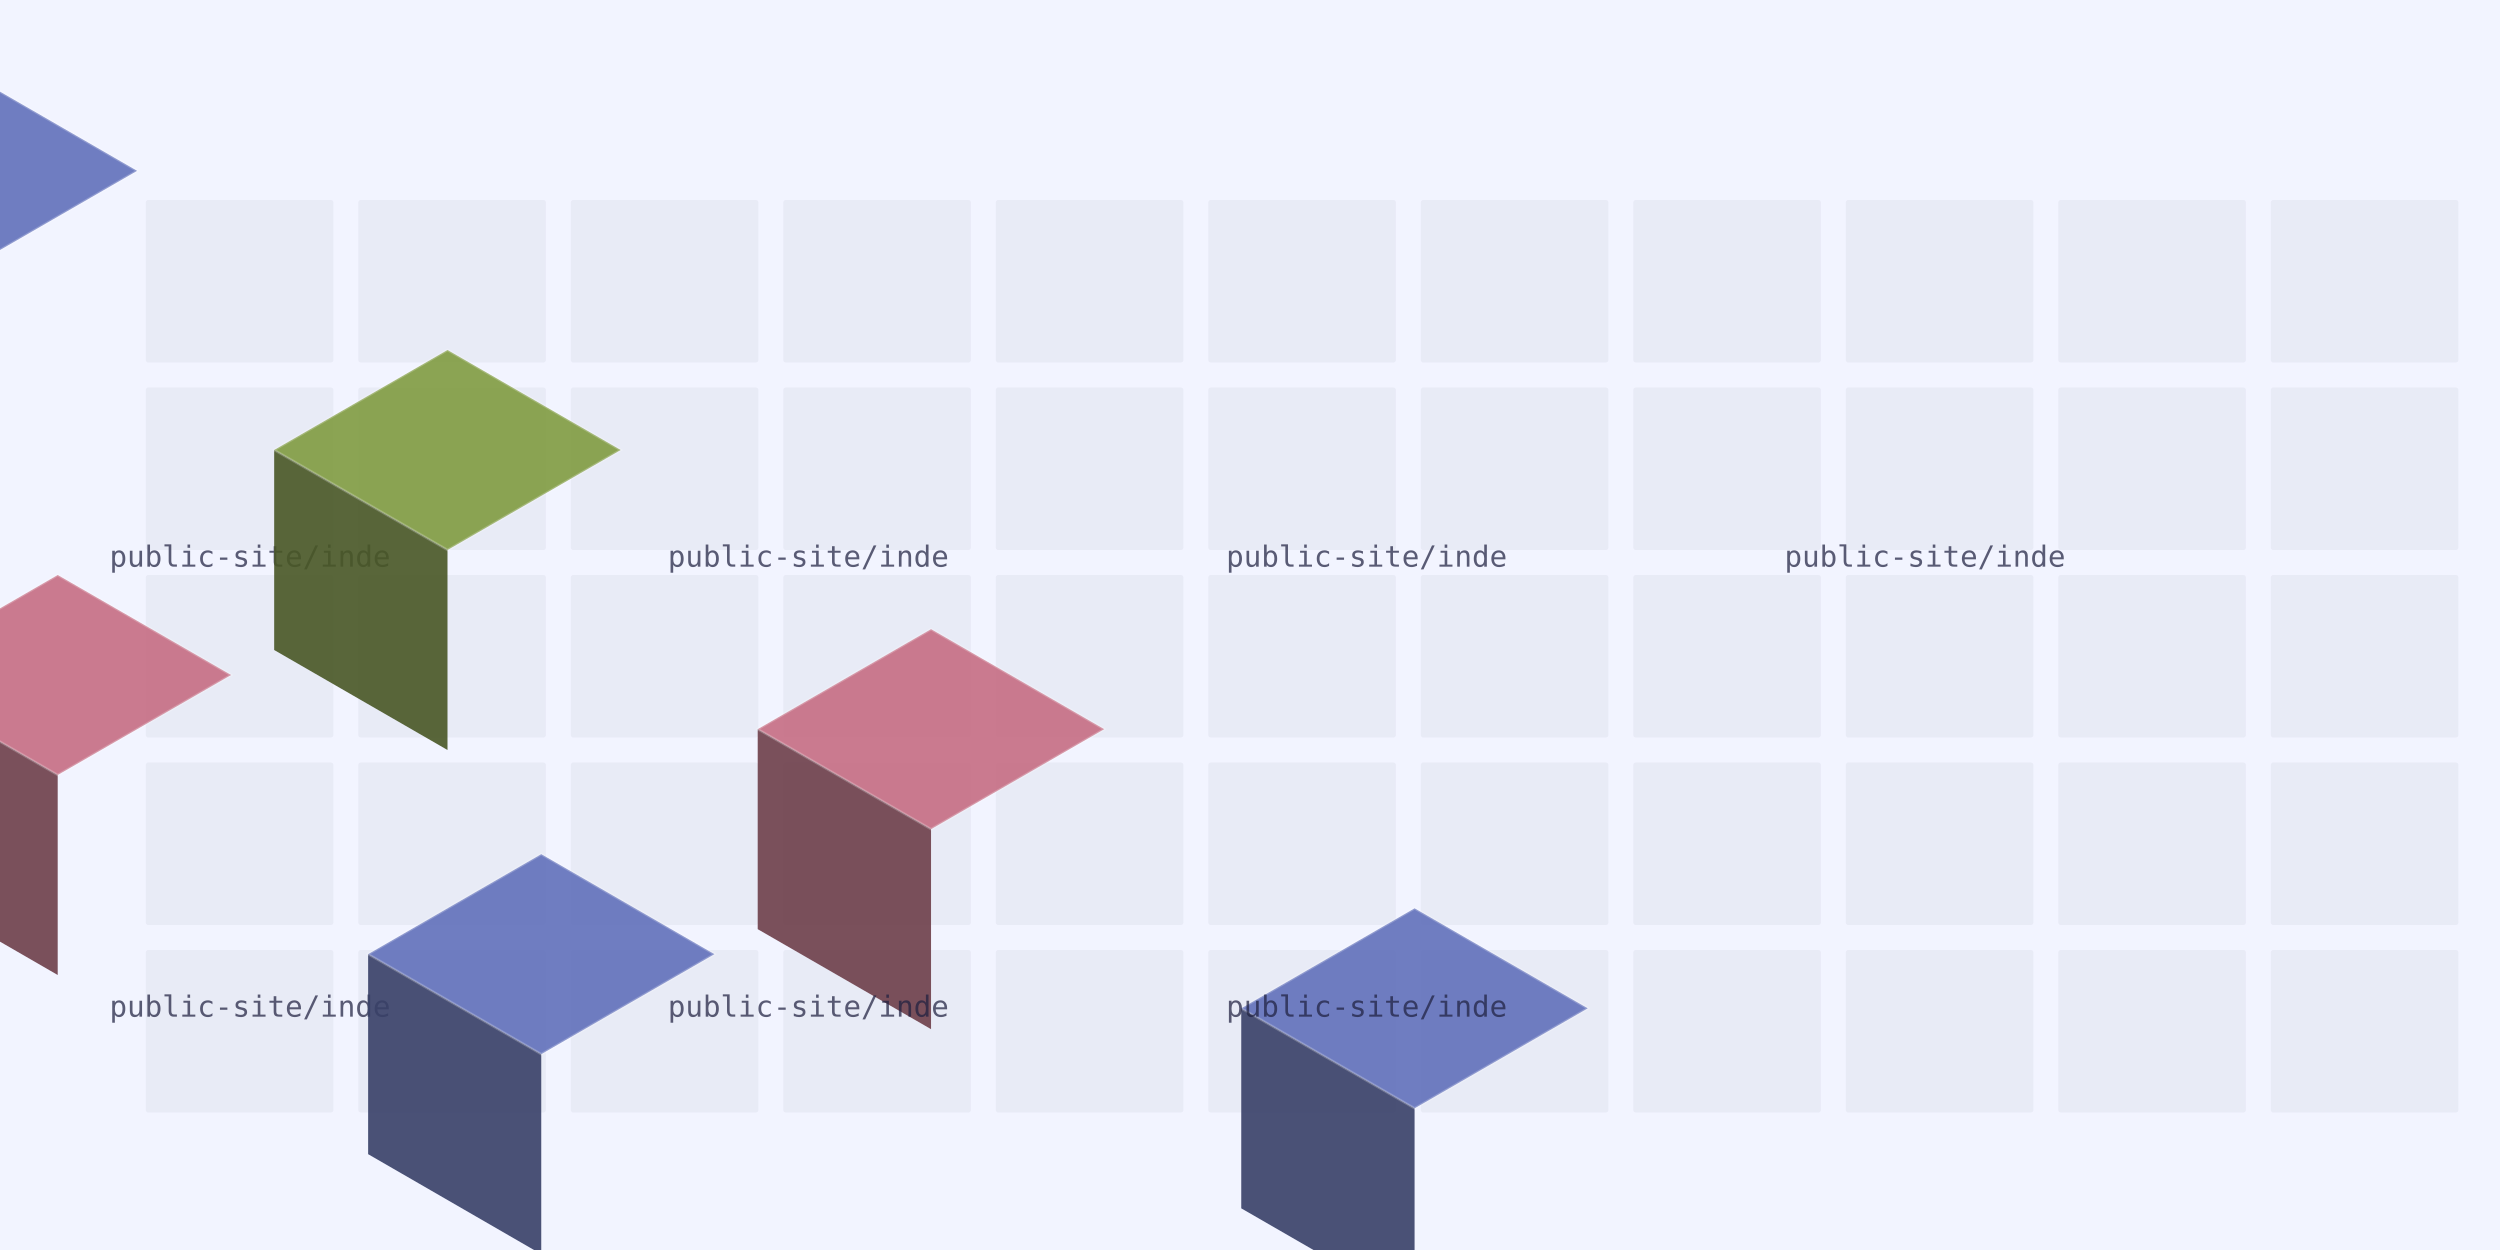
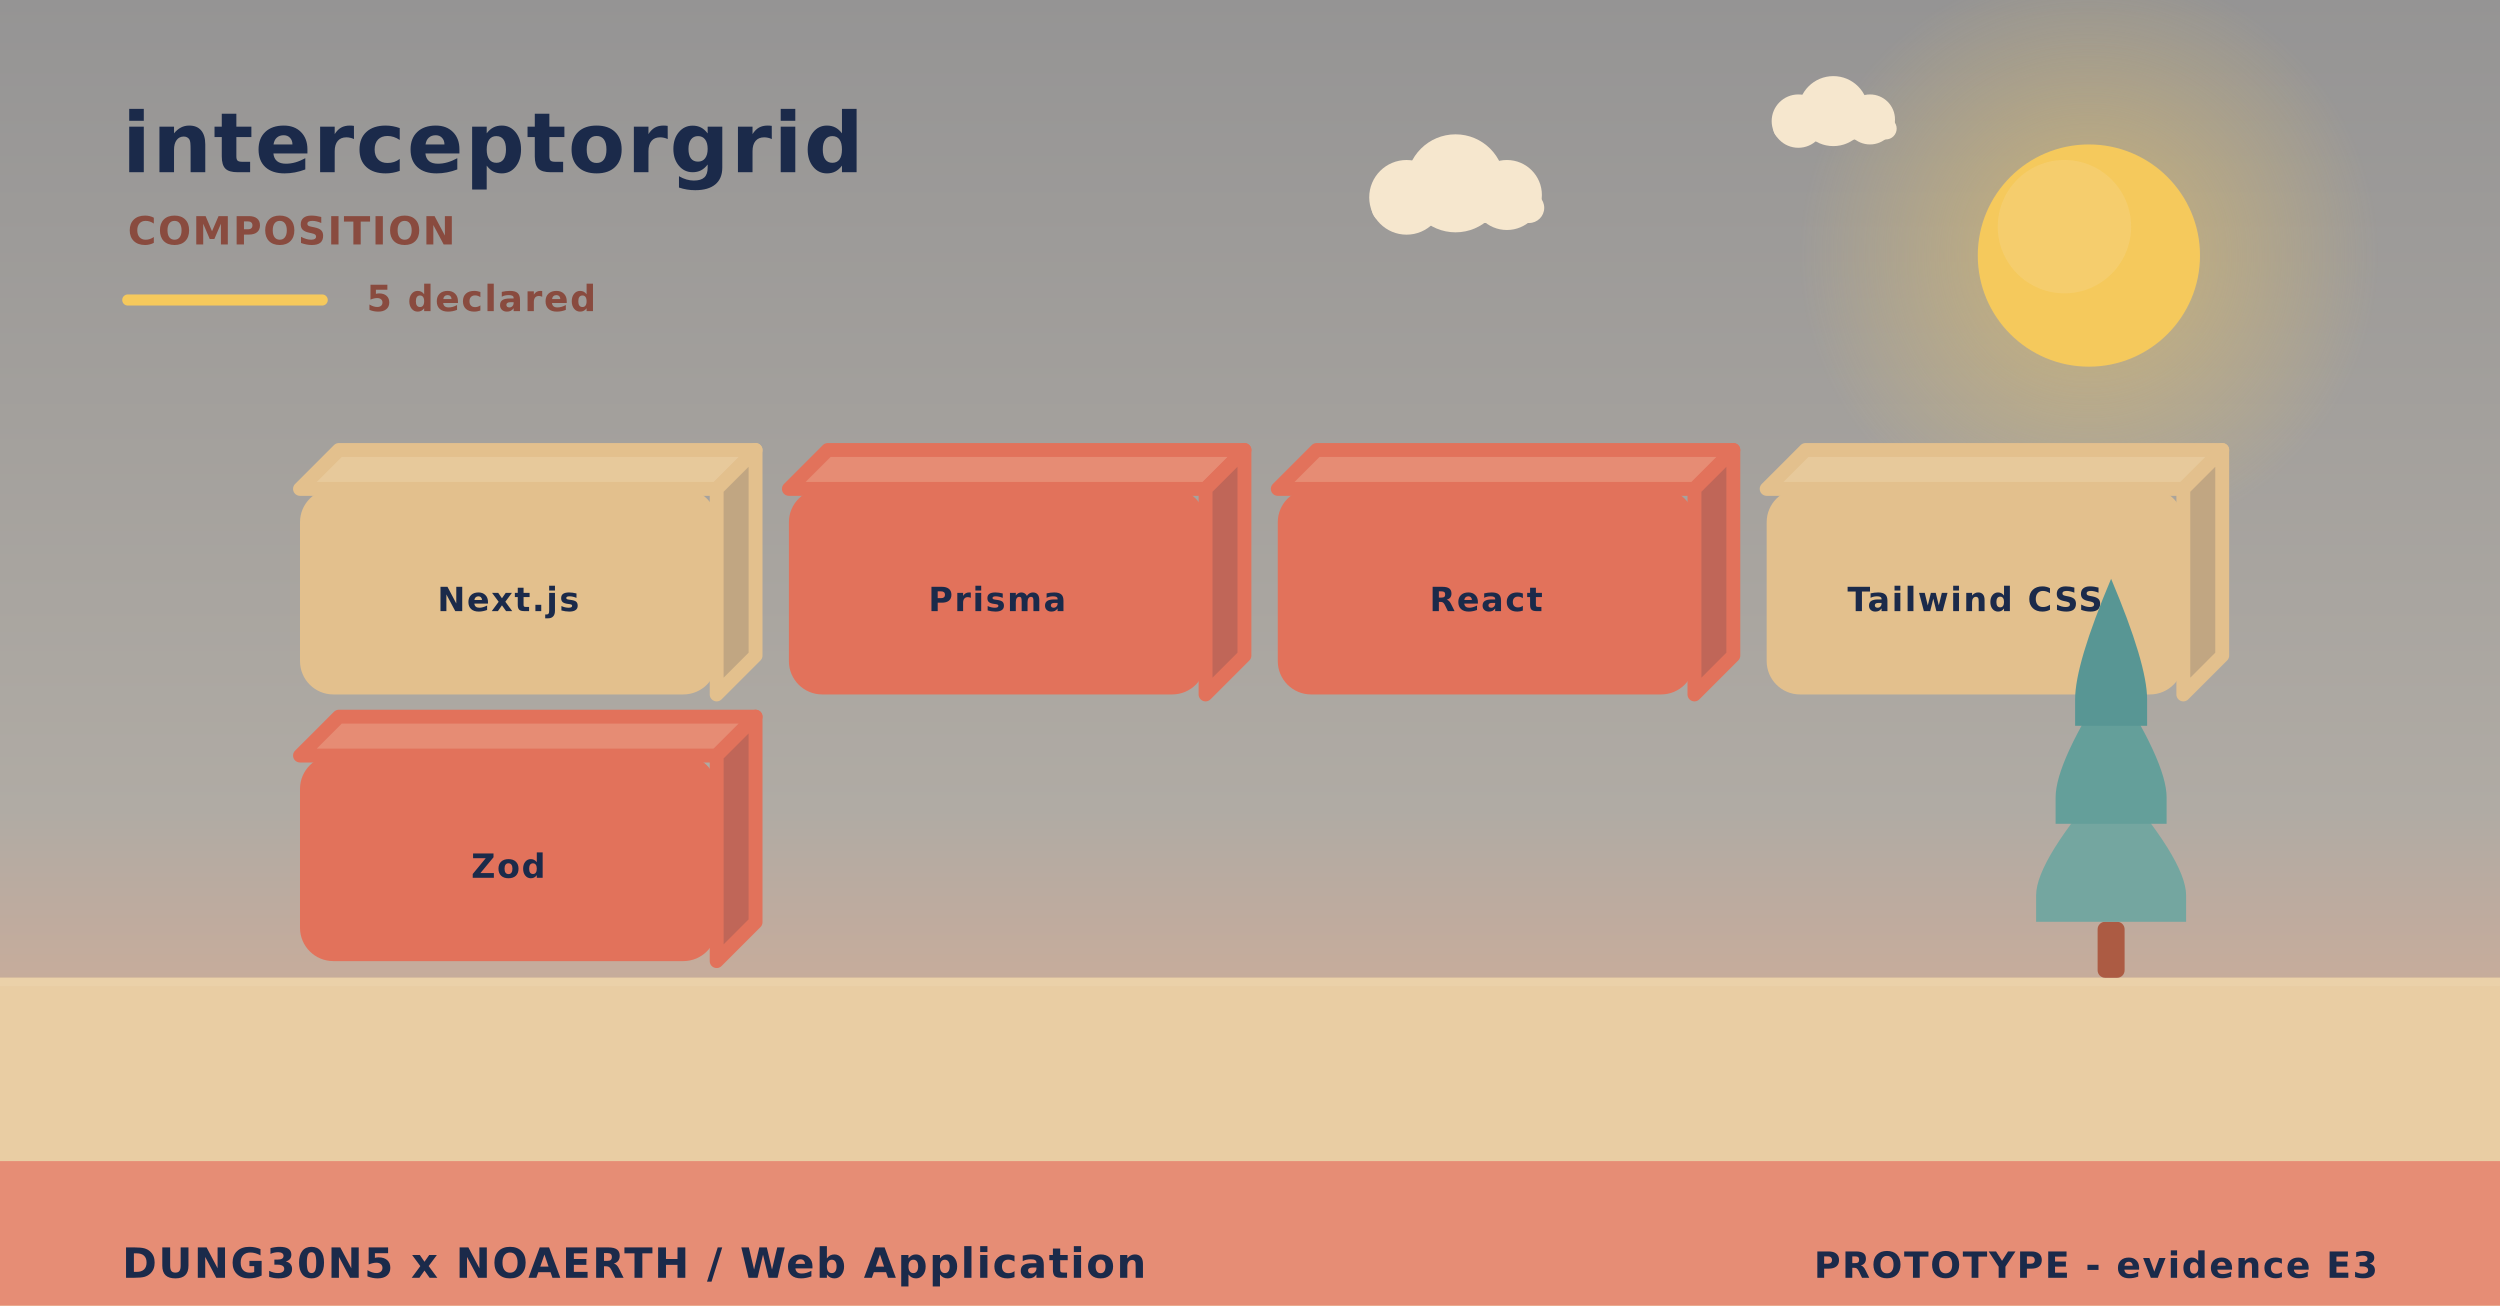
- <svg xmlns="http://www.w3.org/2000/svg" viewBox="0 0 1200 600" width="1200" height="600" role="img" aria-label="interceptorgrid component map">
-   <rect width="1200" height="600" fill="#f2f4ff" />
-   <defs>
-     <linearGradient id="gc" x1="0" y1="0" x2="1" y2="1">
-       <stop offset="0%" stop-color="#6473bc" />
-       <stop offset="100%" stop-color="#829d44" />
-     </linearGradient>
-   </defs>
-   <rect x="70.00" y="96.00" width="90.00" height="78.00" rx="1.20" fill="#1f2141" opacity="0.05" />
-   <rect x="172.00" y="96.00" width="90.00" height="78.00" rx="1.20" fill="#1f2141" opacity="0.05" />
-   <rect x="274.00" y="96.00" width="90.00" height="78.00" rx="1.20" fill="#1f2141" opacity="0.05" />
-   <rect x="376.00" y="96.00" width="90.00" height="78.00" rx="1.20" fill="#1f2141" opacity="0.05" />
-   <rect x="478.00" y="96.00" width="90.00" height="78.00" rx="1.20" fill="#1f2141" opacity="0.05" />
-   <rect x="580.00" y="96.00" width="90.00" height="78.00" rx="1.20" fill="#1f2141" opacity="0.05" />
-   <rect x="682.00" y="96.00" width="90.00" height="78.00" rx="1.20" fill="#1f2141" opacity="0.05" />
-   <rect x="784.00" y="96.00" width="90.00" height="78.00" rx="1.20" fill="#1f2141" opacity="0.05" />
-   <rect x="886.00" y="96.00" width="90.00" height="78.00" rx="1.20" fill="#1f2141" opacity="0.05" />
-   <rect x="988.00" y="96.00" width="90.00" height="78.00" rx="1.20" fill="#1f2141" opacity="0.05" />
-   <rect x="1090.00" y="96.00" width="90.00" height="78.00" rx="1.20" fill="#1f2141" opacity="0.05" />
-   <rect x="70.00" y="186.00" width="90.00" height="78.00" rx="1.20" fill="#1f2141" opacity="0.05" />
-   <rect x="172.00" y="186.00" width="90.00" height="78.00" rx="1.20" fill="#1f2141" opacity="0.05" />
-   <rect x="274.00" y="186.00" width="90.00" height="78.00" rx="1.20" fill="#1f2141" opacity="0.05" />
-   <rect x="376.00" y="186.00" width="90.00" height="78.00" rx="1.20" fill="#1f2141" opacity="0.05" />
-   <rect x="478.00" y="186.00" width="90.00" height="78.00" rx="1.20" fill="#1f2141" opacity="0.05" />
-   <rect x="580.00" y="186.00" width="90.00" height="78.00" rx="1.20" fill="#1f2141" opacity="0.05" />
-   <rect x="682.00" y="186.00" width="90.00" height="78.00" rx="1.20" fill="#1f2141" opacity="0.05" />
-   <rect x="784.00" y="186.00" width="90.00" height="78.00" rx="1.20" fill="#1f2141" opacity="0.05" />
-   <rect x="886.00" y="186.00" width="90.00" height="78.00" rx="1.20" fill="#1f2141" opacity="0.05" />
-   <rect x="988.00" y="186.00" width="90.00" height="78.00" rx="1.20" fill="#1f2141" opacity="0.05" />
-   <rect x="1090.00" y="186.00" width="90.00" height="78.00" rx="1.20" fill="#1f2141" opacity="0.05" />
-   <rect x="70.00" y="276.00" width="90.00" height="78.00" rx="1.20" fill="#1f2141" opacity="0.05" />
-   <rect x="172.00" y="276.00" width="90.00" height="78.00" rx="1.20" fill="#1f2141" opacity="0.05" />
-   <rect x="274.00" y="276.00" width="90.00" height="78.00" rx="1.20" fill="#1f2141" opacity="0.05" />
-   <rect x="376.00" y="276.00" width="90.00" height="78.00" rx="1.20" fill="#1f2141" opacity="0.05" />
-   <rect x="478.00" y="276.00" width="90.00" height="78.00" rx="1.20" fill="#1f2141" opacity="0.05" />
-   <rect x="580.00" y="276.00" width="90.00" height="78.00" rx="1.20" fill="#1f2141" opacity="0.05" />
-   <rect x="682.00" y="276.00" width="90.00" height="78.00" rx="1.20" fill="#1f2141" opacity="0.05" />
-   <rect x="784.00" y="276.00" width="90.00" height="78.00" rx="1.20" fill="#1f2141" opacity="0.05" />
-   <rect x="886.00" y="276.00" width="90.00" height="78.00" rx="1.20" fill="#1f2141" opacity="0.05" />
-   <rect x="988.00" y="276.00" width="90.00" height="78.00" rx="1.20" fill="#1f2141" opacity="0.05" />
-   <rect x="1090.00" y="276.00" width="90.00" height="78.00" rx="1.20" fill="#1f2141" opacity="0.05" />
-   <rect x="70.00" y="366.00" width="90.00" height="78.00" rx="1.20" fill="#1f2141" opacity="0.05" />
-   <rect x="172.00" y="366.00" width="90.00" height="78.00" rx="1.20" fill="#1f2141" opacity="0.05" />
-   <rect x="274.00" y="366.00" width="90.00" height="78.00" rx="1.20" fill="#1f2141" opacity="0.05" />
-   <rect x="376.00" y="366.00" width="90.00" height="78.00" rx="1.20" fill="#1f2141" opacity="0.05" />
-   <rect x="478.00" y="366.00" width="90.00" height="78.00" rx="1.20" fill="#1f2141" opacity="0.05" />
-   <rect x="580.00" y="366.00" width="90.00" height="78.00" rx="1.20" fill="#1f2141" opacity="0.05" />
-   <rect x="682.00" y="366.00" width="90.00" height="78.00" rx="1.20" fill="#1f2141" opacity="0.05" />
-   <rect x="784.00" y="366.00" width="90.00" height="78.00" rx="1.20" fill="#1f2141" opacity="0.05" />
-   <rect x="886.00" y="366.00" width="90.00" height="78.00" rx="1.20" fill="#1f2141" opacity="0.05" />
-   <rect x="988.00" y="366.00" width="90.00" height="78.00" rx="1.20" fill="#1f2141" opacity="0.05" />
-   <rect x="1090.00" y="366.00" width="90.00" height="78.00" rx="1.20" fill="#1f2141" opacity="0.05" />
-   <rect x="70.00" y="456.00" width="90.00" height="78.00" rx="1.20" fill="#1f2141" opacity="0.05" />
-   <rect x="172.00" y="456.00" width="90.00" height="78.00" rx="1.20" fill="#1f2141" opacity="0.05" />
-   <rect x="274.00" y="456.00" width="90.00" height="78.00" rx="1.20" fill="#1f2141" opacity="0.05" />
-   <rect x="376.00" y="456.00" width="90.00" height="78.00" rx="1.20" fill="#1f2141" opacity="0.05" />
-   <rect x="478.00" y="456.00" width="90.00" height="78.00" rx="1.20" fill="#1f2141" opacity="0.05" />
-   <rect x="580.00" y="456.00" width="90.00" height="78.00" rx="1.20" fill="#1f2141" opacity="0.05" />
-   <rect x="682.00" y="456.00" width="90.00" height="78.00" rx="1.20" fill="#1f2141" opacity="0.05" />
-   <rect x="784.00" y="456.00" width="90.00" height="78.00" rx="1.20" fill="#1f2141" opacity="0.05" />
-   <rect x="886.00" y="456.00" width="90.00" height="78.00" rx="1.20" fill="#1f2141" opacity="0.05" />
-   <rect x="988.00" y="456.00" width="90.00" height="78.00" rx="1.20" fill="#1f2141" opacity="0.05" />
-   <rect x="1090.00" y="456.00" width="90.00" height="78.00" rx="1.20" fill="#1f2141" opacity="0.05" />
-   <g transform="rotate(0 120 140)">
-     <polygon points="-17.3,34.0 65.8,82.0 -17.3,130.0 -100.5,82.0" fill="#6473bc" opacity="0.92" />
-     <polygon points="-100.5,82.0 -17.3,130.0 -17.3,226.0 -100.5,178.0" fill="#373f67" opacity="0.9" />
-     <polygon points="-17.3,34.0 65.8,82.0 -17.3,130.0 -100.5,82.0" fill="none" stroke="rgba(255,255,255,0.220)" stroke-width="1.2" />
-     <animateTransform attributeName="transform" type="rotate" values="-32.0 0.00 0.00 0.0 0.00 0.00" dur="7.5s" begin="0.0s" repeatCount="indefinite" />
+ <svg xmlns="http://www.w3.org/2000/svg" width="900" height="470" viewBox="0 0 900 470" role="img" aria-label="interceptorgrid - how it is composed">
+   <linearGradient id="skyc" x1="0" y1="0" x2="0" y2="1">
+     <stop offset="0" stop-color="#959494" />
+     <stop offset="0.62" stop-color="#b0aba4" />
+     <stop offset="1" stop-color="#f3ad8a" />
+   </linearGradient>
+   <rect width="900" height="470" fill="url(#skyc)" />
+   <radialGradient id="sunc">
+     <stop offset="0.35" stop-color="#f5c95c" stop-opacity="0.34" />
+     <stop offset="1" stop-color="#f5c95c" stop-opacity="0" />
+   </radialGradient>
+   <circle cx="752" cy="92" r="104" fill="url(#sunc)" />
+   <circle cx="752" cy="92" r="40" fill="#f5c95c" />
+   <circle cx="743.2" cy="81.6" r="24" fill="#f5d27e" opacity="0.5" />
+   <g>
+     <circle cx="524" cy="66" r="17.64" fill="#f6e7ce" />
+     <circle cx="506.36" cy="71.04" r="13.44" fill="#f6e7ce" />
+     <circle cx="542.48" cy="70.2" r="12.6" fill="#f6e7ce" />
+     <rect x="493.76" y="69.36" width="62.16" height="10.92" rx="5.46" fill="#f6e7ce" />
+     <animateTransform attributeName="transform" type="translate" values="0 0;24 0;0 0" dur="36s" begin="0s" repeatCount="indefinite" />
  </g>
-   <text x="120" y="272" font-family="ui-monospace,Menlo,monospace" font-size="14" fill="rgba(31,33,65,0.720)" text-anchor="middle">public-site/inde</text>
-   <g transform="rotate(0 388 140)">
-     <polygon points="214.8,168.0 297.9,216.0 214.8,264.0 131.6,216.0" fill="#829d44" opacity="0.92" />
-     <polygon points="131.6,216.0 214.8,264.0 214.8,360.0 131.6,312.0" fill="#485625" opacity="0.9" />
-     <polygon points="214.8,168.0 297.9,216.0 214.8,264.0 131.6,216.0" fill="none" stroke="rgba(255,255,255,0.220)" stroke-width="1.2" />
-     <animateTransform attributeName="transform" type="rotate" values="-32.0 0.00 0.00 0.0 0.00 0.00" dur="7.5s" begin="0.4s" repeatCount="indefinite" />
+   <g>
+     <circle cx="660" cy="40" r="12.6" fill="#f6e7ce" />
+     <circle cx="647.4" cy="43.6" r="9.6" fill="#f6e7ce" />
+     <circle cx="673.2" cy="43" r="9" fill="#f6e7ce" />
+     <rect x="638.4" y="42.4" width="44.4" height="7.8" rx="3.9" fill="#f6e7ce" />
+     <animateTransform attributeName="transform" type="translate" values="0 0;-18 0;0 0" dur="46s" begin="3s" repeatCount="indefinite" />
  </g>
-   <text x="388" y="272" font-family="ui-monospace,Menlo,monospace" font-size="14" fill="rgba(31,33,65,0.720)" text-anchor="middle">public-site/inde</text>
-   <g transform="rotate(0 656 140)">
-     <polygon points="446.9,302.0 530.0,350.0 446.9,398.0 363.7,350.0" fill="#c77085" opacity="0.92" />
-     <polygon points="363.7,350.0 446.9,398.0 446.9,494.0 363.7,446.0" fill="#6d3e49" opacity="0.9" />
-     <polygon points="446.9,302.0 530.0,350.0 446.9,398.0 363.7,350.0" fill="none" stroke="rgba(255,255,255,0.220)" stroke-width="1.2" />
-     <animateTransform attributeName="transform" type="rotate" values="-32.0 0.00 0.00 0.0 0.00 0.00" dur="7.5s" begin="0.8s" repeatCount="indefinite" />
+   <rect x="0" y="352" width="900" height="118" fill="#e9cda3" />
+   <rect x="0" y="352" width="900" height="3" fill="#ebd1a9" />
+   <text x="44" y="62" font-family="Verdana,DejaVu Sans,sans-serif" font-size="30" font-weight="700" letter-spacing="0.6" fill="#1b2a4a" text-anchor="start">interceptorgrid</text>
+   <text x="46" y="88" font-family="Verdana,DejaVu Sans,sans-serif" font-size="14" font-weight="700" letter-spacing="0.6" fill="#894b3f" text-anchor="start">COMPOSITION</text>
+   <rect x="44" y="106" width="74" height="4" rx="2" fill="#f5c95c" />
+   <text x="132" y="112" font-family="Verdana,DejaVu Sans,sans-serif" font-size="13" font-weight="700" letter-spacing="0.6" fill="#894b3f" text-anchor="start">5 declared</text>
+   <g>
+     <path d="M108,176 L258,176 L272,162 L122,162 Z" fill="#e7c99b" stroke="#e3c08d" stroke-width="5" stroke-linejoin="round" />
+     <path d="M258,176 L272,162 L272,236 L258,250 Z" fill="#c1a682" stroke="#e3c08d" stroke-width="5" stroke-linejoin="round" />
+     <rect x="108" y="176" width="150" height="74" rx="12" fill="#e3c08d" />
+     <animateTransform attributeName="transform" type="translate" values="0 10;0 0" dur="0.75s" begin="0s" fill="freeze" />
  </g>
-   <text x="656" y="272" font-family="ui-monospace,Menlo,monospace" font-size="14" fill="rgba(31,33,65,0.720)" text-anchor="middle">public-site/inde</text>
-   <g transform="rotate(0 924 140)">
-     <polygon points="679.0,436.0 762.1,484.0 679.0,532.0 595.8,484.0" fill="#6473bc" opacity="0.92" />
-     <polygon points="595.8,484.0 679.0,532.0 679.0,628.0 595.8,580.0" fill="#373f67" opacity="0.9" />
-     <polygon points="679.0,436.0 762.1,484.0 679.0,532.0 595.8,484.0" fill="none" stroke="rgba(255,255,255,0.220)" stroke-width="1.2" />
-     <animateTransform attributeName="transform" type="rotate" values="-32.0 0.00 0.00 0.0 0.00 0.00" dur="7.5s" begin="1.2s" repeatCount="indefinite" />
+   <text x="183" y="220" font-family="Verdana,DejaVu Sans,sans-serif" font-size="12" font-weight="700" letter-spacing="0.6" fill="#1b2a4a" text-anchor="middle">Next.js</text>
+   <g>
+     <path d="M284,176 L434,176 L448,162 L298,162 Z" fill="#e68c74" stroke="#e2725b" stroke-width="5" stroke-linejoin="round" />
+     <path d="M434,176 L448,162 L448,236 L434,250 Z" fill="#c06658" stroke="#e2725b" stroke-width="5" stroke-linejoin="round" />
+     <rect x="284" y="176" width="150" height="74" rx="12" fill="#e2725b" />
+     <animateTransform attributeName="transform" type="translate" values="0 10;0 0" dur="0.75s" begin="0.16s" fill="freeze" />
  </g>
-   <text x="924" y="272" font-family="ui-monospace,Menlo,monospace" font-size="14" fill="rgba(31,33,65,0.720)" text-anchor="middle">public-site/inde</text>
-   <g transform="rotate(0 120 356)">
-     <polygon points="-204.4,142.0 -121.2,190.0 -204.4,238.0 -287.5,190.0" fill="#829d44" opacity="0.92" />
-     <polygon points="-287.5,190.0 -204.4,238.0 -204.4,334.0 -287.5,286.0" fill="#485625" opacity="0.9" />
-     <polygon points="-204.4,142.0 -121.2,190.0 -204.4,238.0 -287.5,190.0" fill="none" stroke="rgba(255,255,255,0.220)" stroke-width="1.2" />
-     <animateTransform attributeName="transform" type="rotate" values="-32.0 0.00 0.00 0.0 0.00 0.00" dur="7.5s" begin="1.6s" repeatCount="indefinite" />
+   <text x="359" y="220" font-family="Verdana,DejaVu Sans,sans-serif" font-size="12" font-weight="700" letter-spacing="0.6" fill="#1b2a4a" text-anchor="middle">Prisma</text>
+   <g>
+     <path d="M460,176 L610,176 L624,162 L474,162 Z" fill="#e68c74" stroke="#e2725b" stroke-width="5" stroke-linejoin="round" />
+     <path d="M610,176 L624,162 L624,236 L610,250 Z" fill="#c06658" stroke="#e2725b" stroke-width="5" stroke-linejoin="round" />
+     <rect x="460" y="176" width="150" height="74" rx="12" fill="#e2725b" />
+     <animateTransform attributeName="transform" type="translate" values="0 10;0 0" dur="0.75s" begin="0.32s" fill="freeze" />
  </g>
-   <text x="120" y="488" font-family="ui-monospace,Menlo,monospace" font-size="14" fill="rgba(31,33,65,0.720)" text-anchor="middle">public-site/inde</text>
-   <g transform="rotate(0 388 356)">
-     <polygon points="27.7,276.0 110.9,324.0 27.7,372.0 -55.4,324.0" fill="#c77085" opacity="0.92" />
-     <polygon points="-55.4,324.0 27.7,372.0 27.7,468.0 -55.4,420.0" fill="#6d3e49" opacity="0.9" />
-     <polygon points="27.7,276.0 110.9,324.0 27.7,372.0 -55.4,324.0" fill="none" stroke="rgba(255,255,255,0.220)" stroke-width="1.2" />
-     <animateTransform attributeName="transform" type="rotate" values="-32.0 0.00 0.00 0.0 0.00 0.00" dur="7.5s" begin="2.0s" repeatCount="indefinite" />
+   <text x="535" y="220" font-family="Verdana,DejaVu Sans,sans-serif" font-size="12" font-weight="700" letter-spacing="0.6" fill="#1b2a4a" text-anchor="middle">React</text>
+   <g>
+     <path d="M636,176 L786,176 L800,162 L650,162 Z" fill="#e7c99b" stroke="#e3c08d" stroke-width="5" stroke-linejoin="round" />
+     <path d="M786,176 L800,162 L800,236 L786,250 Z" fill="#c1a682" stroke="#e3c08d" stroke-width="5" stroke-linejoin="round" />
+     <rect x="636" y="176" width="150" height="74" rx="12" fill="#e3c08d" />
+     <animateTransform attributeName="transform" type="translate" values="0 10;0 0" dur="0.75s" begin="0.48s" fill="freeze" />
  </g>
-   <text x="388" y="488" font-family="ui-monospace,Menlo,monospace" font-size="14" fill="rgba(31,33,65,0.720)" text-anchor="middle">public-site/inde</text>
-   <g transform="rotate(0 656 356)">
-     <polygon points="259.8,410.0 342.9,458.0 259.8,506.0 176.7,458.0" fill="#6473bc" opacity="0.92" />
-     <polygon points="176.7,458.0 259.8,506.0 259.8,602.0 176.7,554.0" fill="#373f67" opacity="0.9" />
-     <polygon points="259.8,410.0 342.9,458.0 259.8,506.0 176.7,458.0" fill="none" stroke="rgba(255,255,255,0.220)" stroke-width="1.2" />
-     <animateTransform attributeName="transform" type="rotate" values="-32.0 0.00 0.00 0.0 0.00 0.00" dur="7.5s" begin="2.4s" repeatCount="indefinite" />
+   <text x="711" y="220" font-family="Verdana,DejaVu Sans,sans-serif" font-size="12" font-weight="700" letter-spacing="0.6" fill="#1b2a4a" text-anchor="middle">Tailwind CSS</text>
+   <g>
+     <path d="M108,272 L258,272 L272,258 L122,258 Z" fill="#e68c74" stroke="#e2725b" stroke-width="5" stroke-linejoin="round" />
+     <path d="M258,272 L272,258 L272,332 L258,346 Z" fill="#c06658" stroke="#e2725b" stroke-width="5" stroke-linejoin="round" />
+     <rect x="108" y="272" width="150" height="74" rx="12" fill="#e2725b" />
+     <animateTransform attributeName="transform" type="translate" values="0 10;0 0" dur="0.75s" begin="0.64s" fill="freeze" />
  </g>
-   <text x="656" y="488" font-family="ui-monospace,Menlo,monospace" font-size="14" fill="rgba(31,33,65,0.720)" text-anchor="middle">public-site/inde</text>
+   <text x="183" y="316" font-family="Verdana,DejaVu Sans,sans-serif" font-size="12" font-weight="700" letter-spacing="0.6" fill="#1b2a4a" text-anchor="middle">Zod</text>
+   <rect x="755.14" y="331.84" width="9.72" height="20.16" rx="2.7" fill="#ac5b43" />
+   <path d="M760,278.92 Q733,309.61 733,322.31 Q733,331.84 733,331.84 L787,331.84 Q787,331.84 787,322.31 Q787,309.61 760,278.92 Z" fill="#74a6a0" />
+   <path d="M760,243.64 Q740.02,274.33 740.02,287.03 Q740.02,296.56 740.02,296.56 L779.98,296.56 Q779.98,296.56 779.98,287.03 Q779.98,274.33 760,243.64 Z" fill="#649f9a" />
+   <path d="M760,208.36 Q747.04,239.05 747.04,251.75 Q747.04,261.28 747.04,261.28 L772.96,261.28 Q772.96,261.28 772.96,251.75 Q772.96,239.05 760,208.36 Z" fill="#589694" />
+   <rect x="0" y="418" width="900" height="52" rx="0" fill="#e68972" opacity="0.94" />
+   <text x="44" y="460" font-family="Verdana,DejaVu Sans,sans-serif" font-size="15" font-weight="700" letter-spacing="0.6" fill="#1b2a4a" text-anchor="start">DUNG30N5 x NOAERTH  /  Web Application</text>
+   <text x="856" y="460" font-family="Verdana,DejaVu Sans,sans-serif" font-size="13" font-weight="700" letter-spacing="0.6" fill="#1b2a4a" text-anchor="end">PROTOTYPE  -  evidence E3</text>
</svg>
